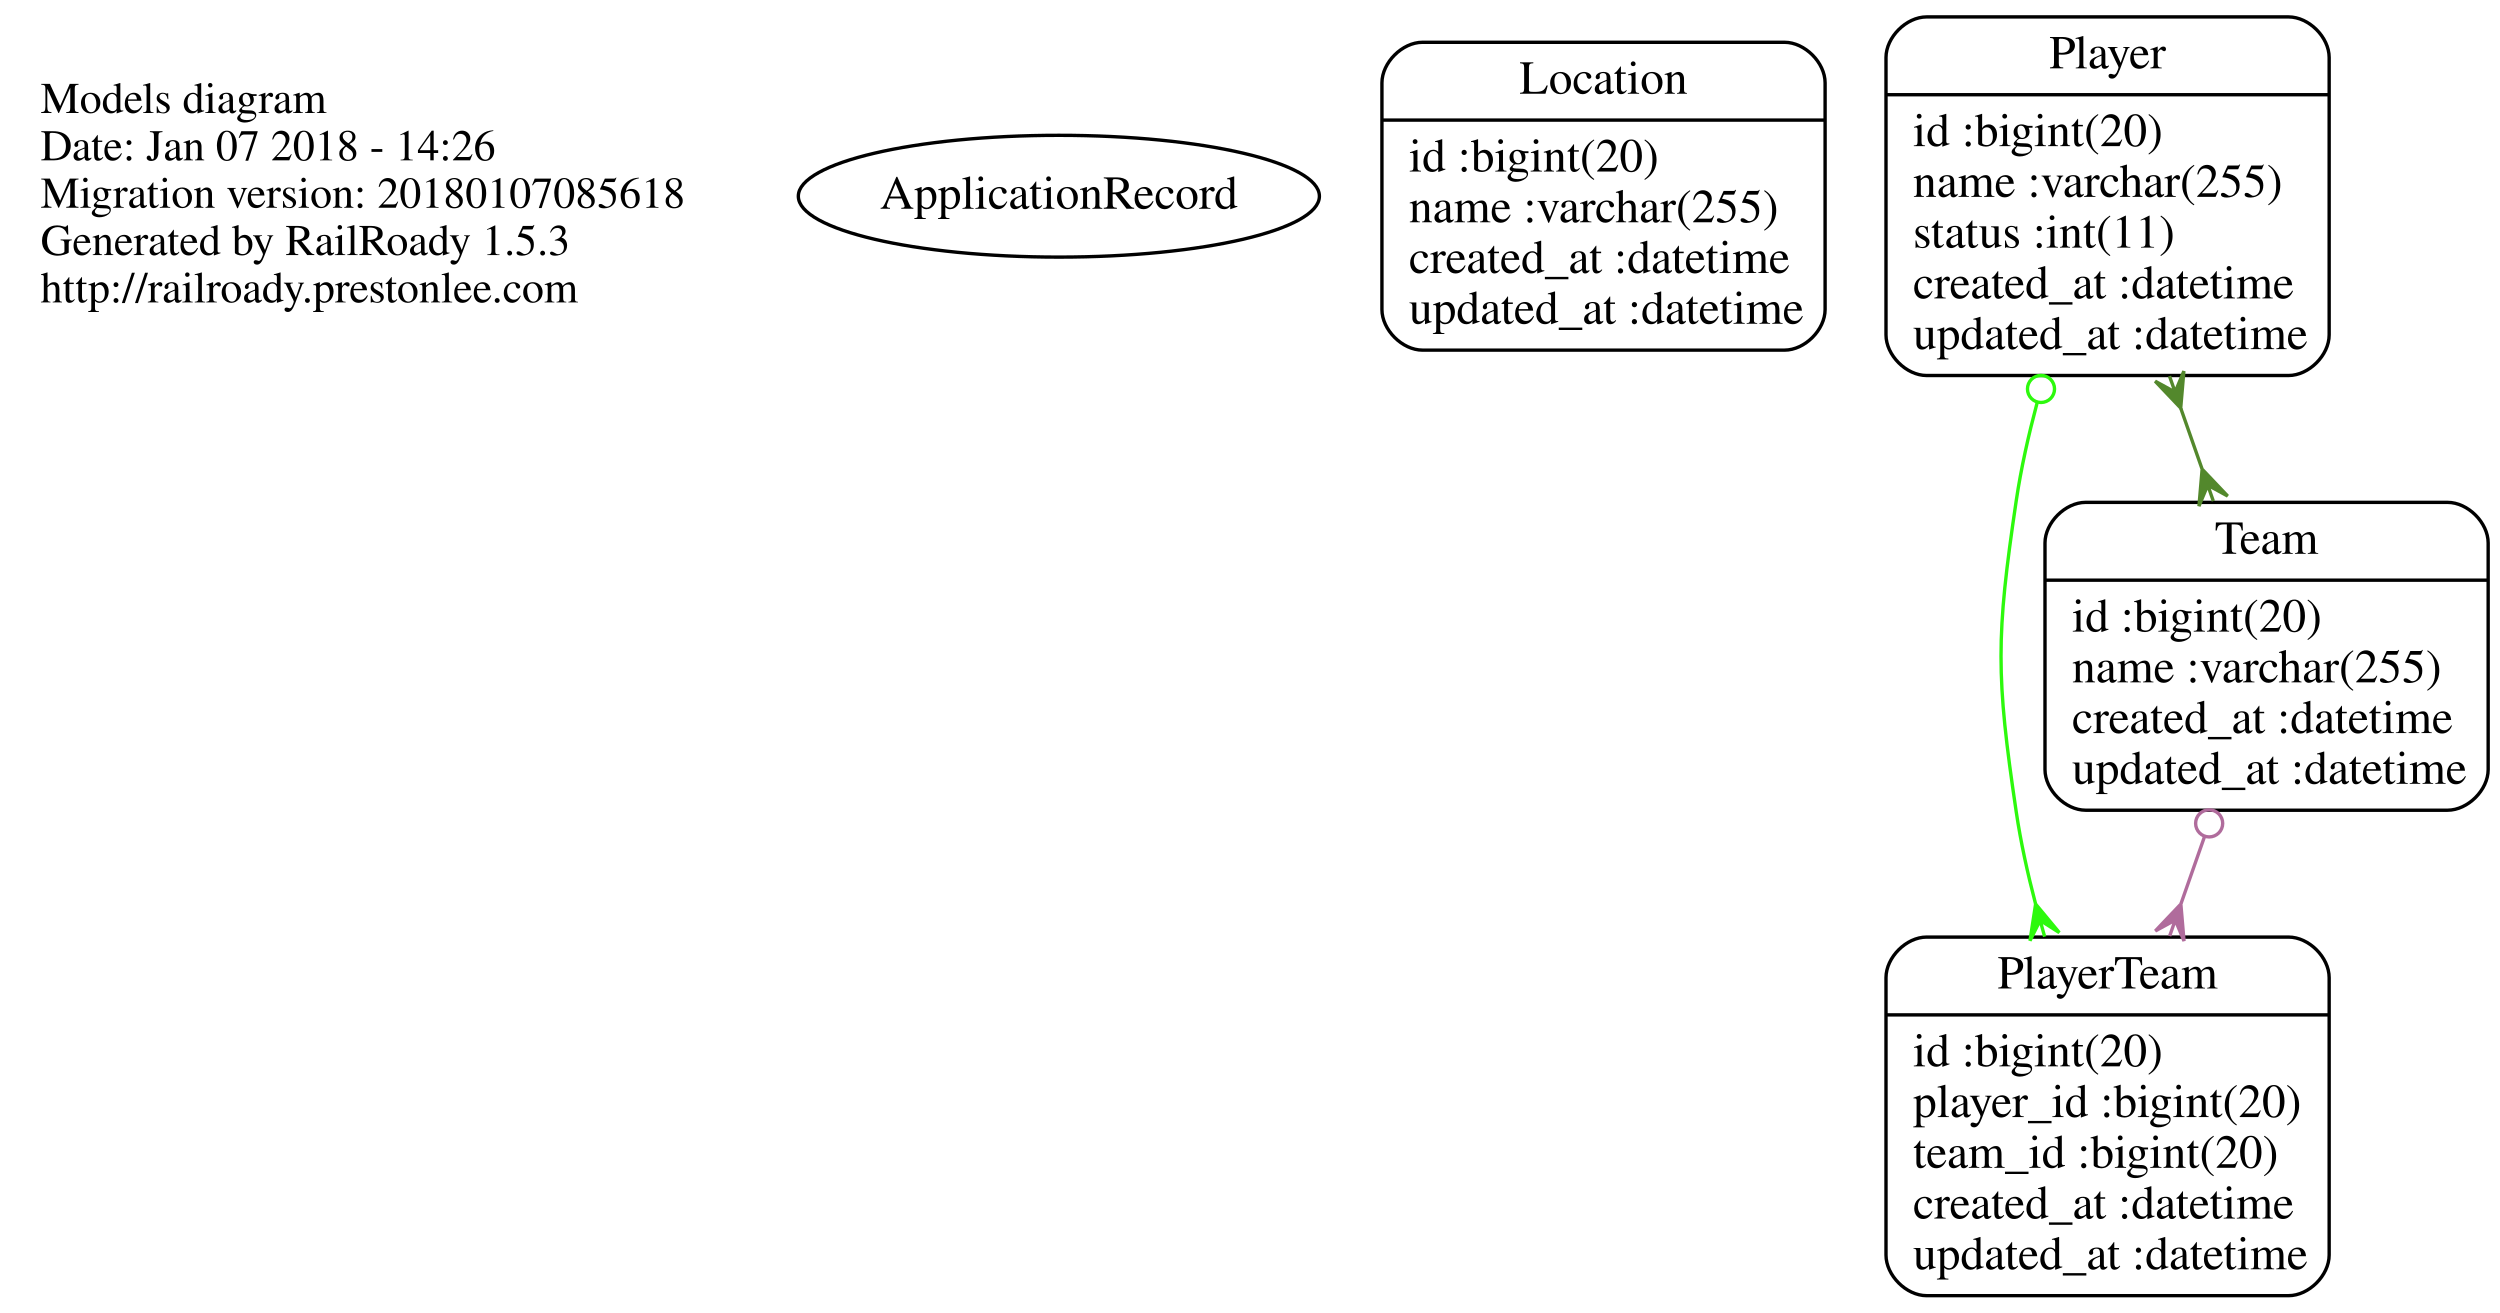
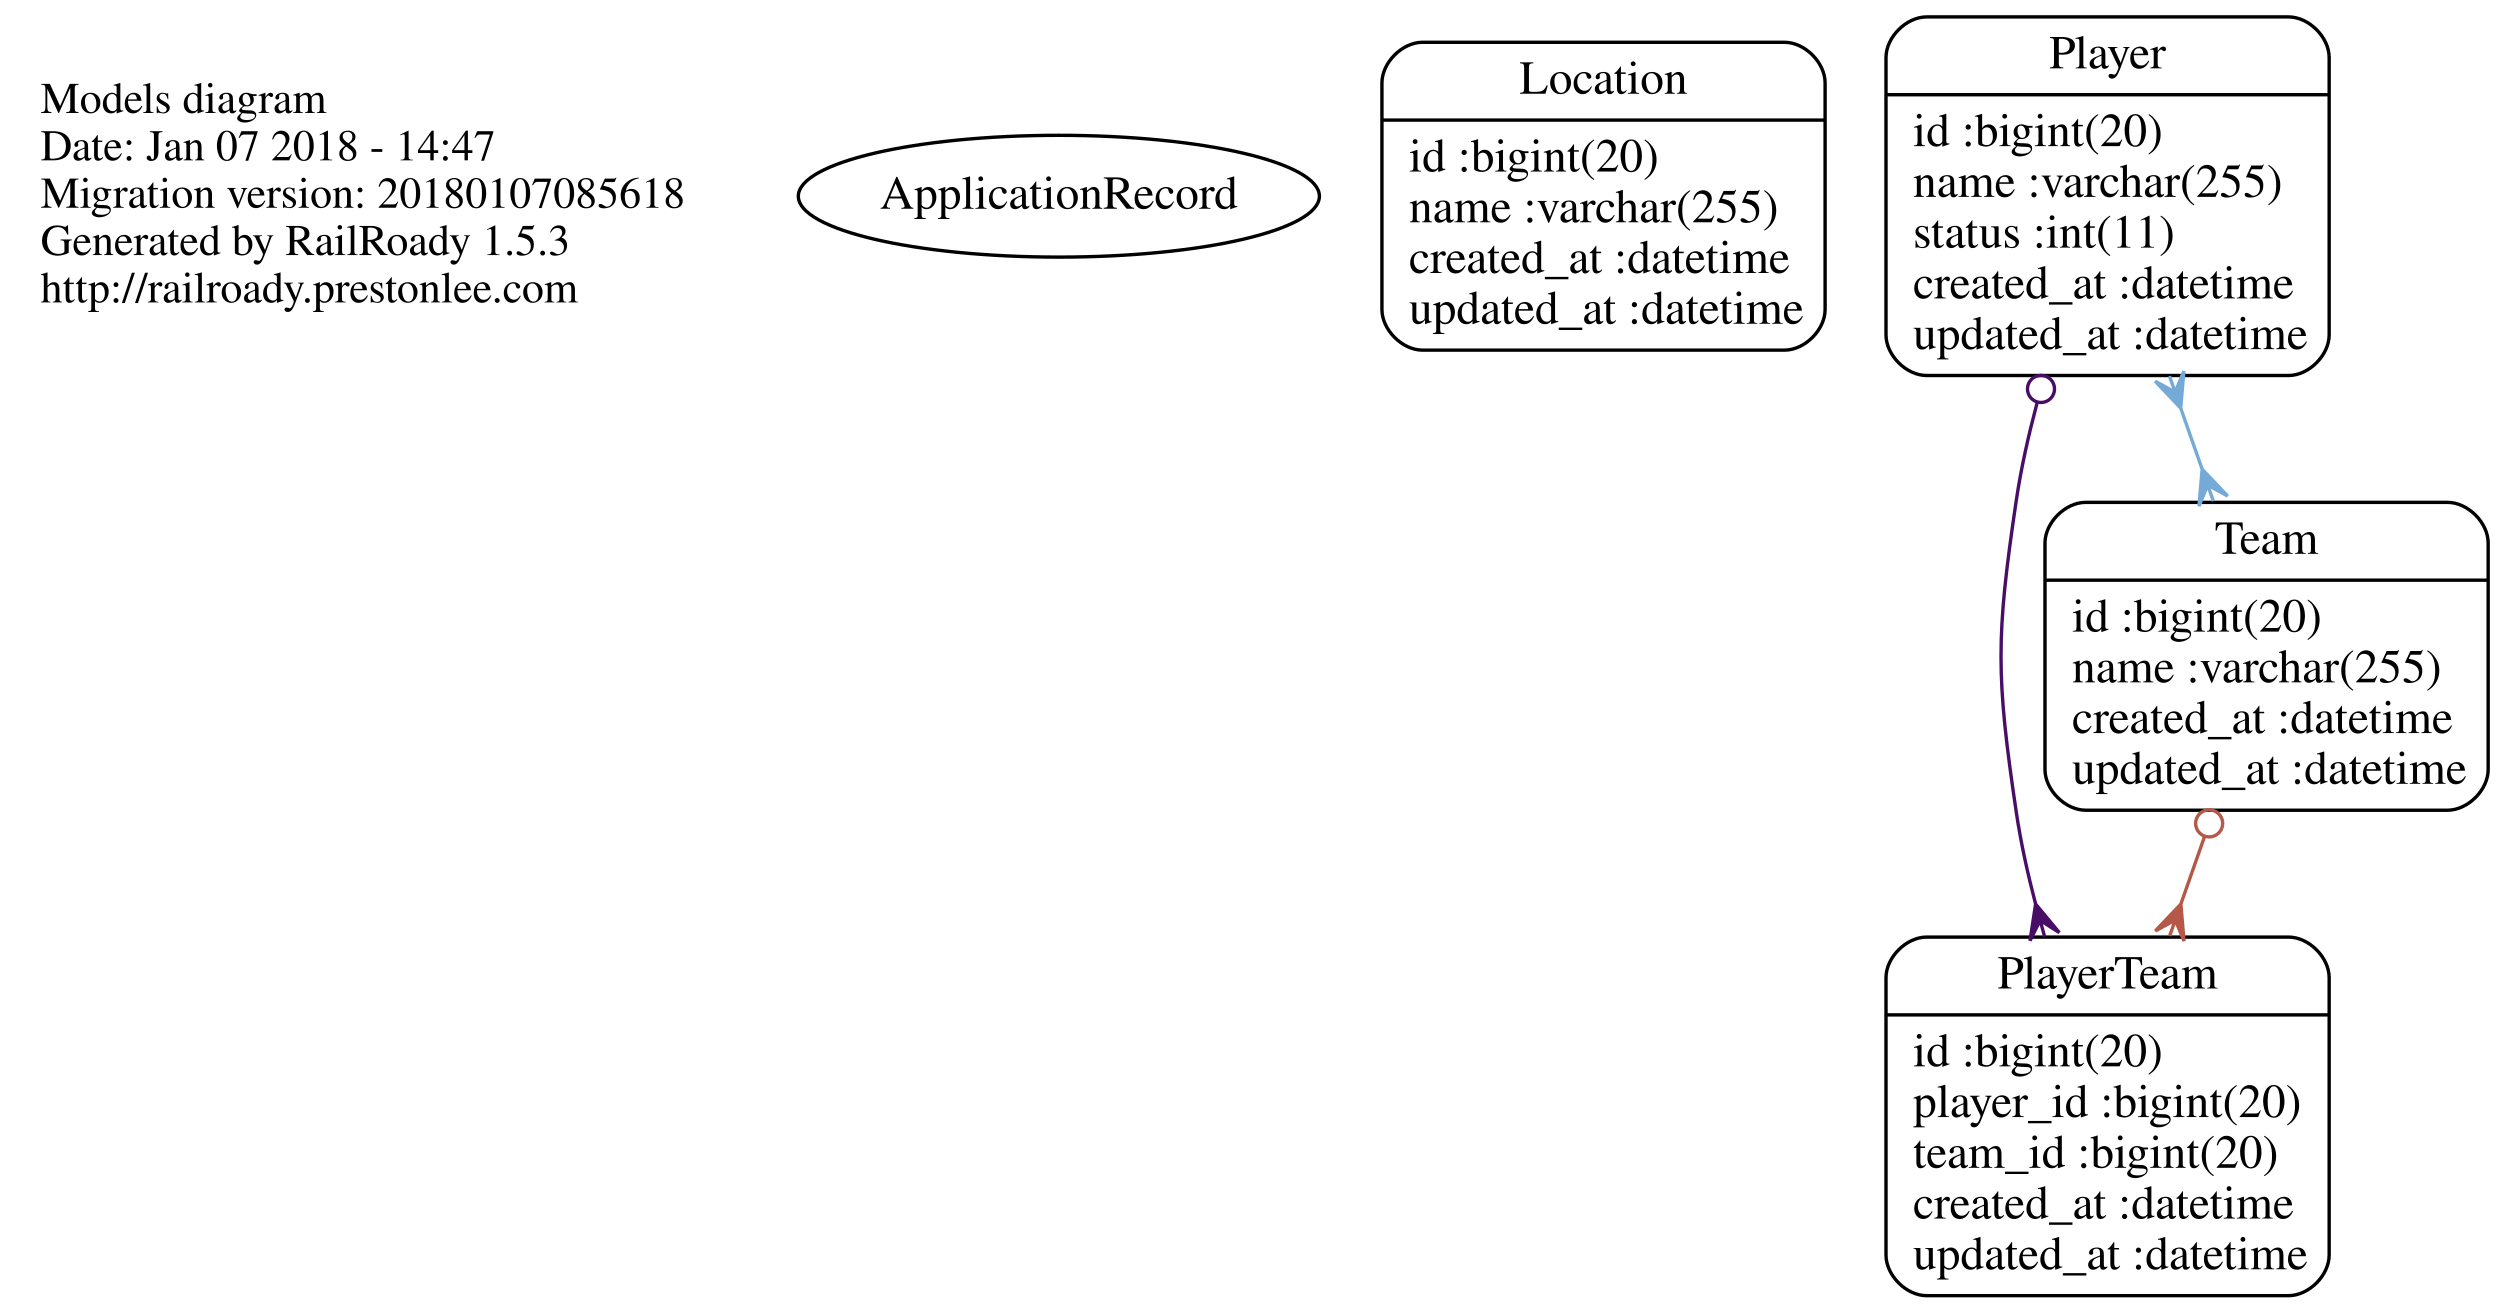
<svg xmlns="http://www.w3.org/2000/svg" width="739pt" height="388pt" viewBox="0.00 0.00 739.00 388.00">
  <g id="graph0" class="graph" transform="scale(1 1) rotate(0) translate(4 384)">
    <polygon fill="none" stroke="none" points="-4,4 -4,-384 735,-384 735,4 -4,4" />
    <g id="node1" class="node">
      <text text-anchor="start" x="8" y="-350.6" font-family="Times,serif" font-size="13.00">Models diagram</text>
-       <text text-anchor="start" x="8" y="-336.6" font-family="Times,serif" font-size="13.00">Date: Jan 07 2018 - 14:26</text>
+       <text text-anchor="start" x="8" y="-336.6" font-family="Times,serif" font-size="13.00">Date: Jan 07 2018 - 14:47</text>
      <text text-anchor="start" x="8" y="-322.6" font-family="Times,serif" font-size="13.00">Migration version: 20180107085618</text>
      <text text-anchor="start" x="8" y="-308.6" font-family="Times,serif" font-size="13.00">Generated by RailRoady 1.5.3</text>
      <text text-anchor="start" x="8" y="-294.6" font-family="Times,serif" font-size="13.00">http://railroady.prestonlee.com</text>
    </g>
    <g id="node2" class="node">
      <ellipse fill="none" stroke="black" cx="309" cy="-326" rx="77.015" ry="18" />
      <text text-anchor="middle" x="309" y="-322.3" font-family="Times,serif" font-size="14.00">ApplicationRecord</text>
    </g>
    <g id="node3" class="node">
      <path fill="none" stroke="black" d="M416.5,-280.5C416.5,-280.5 523.5,-280.5 523.5,-280.5 529.5,-280.5 535.5,-286.5 535.5,-292.5 535.5,-292.5 535.5,-359.5 535.5,-359.5 535.5,-365.5 529.5,-371.5 523.5,-371.5 523.5,-371.5 416.5,-371.5 416.5,-371.5 410.5,-371.5 404.5,-365.5 404.5,-359.5 404.5,-359.5 404.5,-292.5 404.5,-292.5 404.5,-286.5 410.5,-280.5 416.5,-280.5" />
      <text text-anchor="middle" x="470" y="-356.3" font-family="Times,serif" font-size="14.00">Location</text>
      <polyline fill="none" stroke="black" points="404.5,-348.5 535.5,-348.5 " />
      <text text-anchor="start" x="412.5" y="-333.3" font-family="Times,serif" font-size="14.00">id :bigint(20)</text>
      <text text-anchor="start" x="412.5" y="-318.3" font-family="Times,serif" font-size="14.00">name :varchar(255)</text>
      <text text-anchor="start" x="412.5" y="-303.3" font-family="Times,serif" font-size="14.00">created_at :datetime</text>
      <text text-anchor="start" x="412.5" y="-288.3" font-family="Times,serif" font-size="14.00">updated_at :datetime</text>
    </g>
    <g id="node4" class="node">
      <path fill="none" stroke="black" d="M565.5,-273C565.5,-273 672.5,-273 672.5,-273 678.5,-273 684.5,-279 684.5,-285 684.5,-285 684.5,-367 684.5,-367 684.5,-373 678.5,-379 672.5,-379 672.5,-379 565.5,-379 565.5,-379 559.5,-379 553.5,-373 553.5,-367 553.5,-367 553.5,-285 553.5,-285 553.5,-279 559.5,-273 565.5,-273" />
      <text text-anchor="middle" x="619" y="-363.8" font-family="Times,serif" font-size="14.00">Player</text>
      <polyline fill="none" stroke="black" points="553.5,-356 684.5,-356 " />
      <text text-anchor="start" x="561.5" y="-340.8" font-family="Times,serif" font-size="14.00">id :bigint(20)</text>
      <text text-anchor="start" x="561.5" y="-325.8" font-family="Times,serif" font-size="14.00">name :varchar(255)</text>
      <text text-anchor="start" x="561.5" y="-310.8" font-family="Times,serif" font-size="14.00">status :int(11)</text>
      <text text-anchor="start" x="561.5" y="-295.8" font-family="Times,serif" font-size="14.00">created_at :datetime</text>
      <text text-anchor="start" x="561.5" y="-280.8" font-family="Times,serif" font-size="14.00">updated_at :datetime</text>
    </g>
    <g id="node5" class="node">
      <path fill="none" stroke="black" d="M565.5,-1C565.5,-1 672.5,-1 672.5,-1 678.5,-1 684.5,-7 684.5,-13 684.5,-13 684.5,-95 684.5,-95 684.5,-101 678.5,-107 672.5,-107 672.5,-107 565.5,-107 565.5,-107 559.5,-107 553.5,-101 553.5,-95 553.5,-95 553.5,-13 553.5,-13 553.5,-7 559.5,-1 565.5,-1" />
      <text text-anchor="middle" x="619" y="-91.8" font-family="Times,serif" font-size="14.00">PlayerTeam</text>
      <polyline fill="none" stroke="black" points="553.5,-84 684.5,-84 " />
      <text text-anchor="start" x="561.5" y="-68.8" font-family="Times,serif" font-size="14.00">id :bigint(20)</text>
      <text text-anchor="start" x="561.5" y="-53.8" font-family="Times,serif" font-size="14.00">player_id :bigint(20)</text>
      <text text-anchor="start" x="561.5" y="-38.8" font-family="Times,serif" font-size="14.00">team_id :bigint(20)</text>
      <text text-anchor="start" x="561.5" y="-23.8" font-family="Times,serif" font-size="14.00">created_at :datetime</text>
      <text text-anchor="start" x="561.5" y="-8.8" font-family="Times,serif" font-size="14.00">updated_at :datetime</text>
    </g>
    <g id="edge1" class="edge">
-       <path fill="none" stroke="#2df90d" d="M598.173,-264.925C595.613,-255.355 593.407,-245.483 592,-236 586,-195.554 586,-184.446 592,-144 593.322,-135.086 595.352,-125.828 597.716,-116.8" />
-       <ellipse fill="none" stroke="#2df90d" cx="599.32" cy="-269.026" rx="4" ry="4" />
-       <polygon fill="#2df90d" stroke="#2df90d" points="597.728,-116.759 604.734,-108.323 599.062,-111.94 600.397,-107.122 600.397,-107.122 600.397,-107.122 599.062,-111.94 596.06,-105.921 597.728,-116.759 597.728,-116.759" />
+       <path fill="none" stroke="#480d67" d="M598.173,-264.925C595.613,-255.355 593.407,-245.483 592,-236 586,-195.554 586,-184.446 592,-144 593.322,-135.086 595.352,-125.828 597.716,-116.8" />
+       <ellipse fill="none" stroke="#480d67" cx="599.32" cy="-269.026" rx="4" ry="4" />
+       <polygon fill="#480d67" stroke="#480d67" points="597.728,-116.759 604.734,-108.323 599.062,-111.94 600.397,-107.122 600.397,-107.122 600.397,-107.122 599.062,-111.94 596.06,-105.921 597.728,-116.759 597.728,-116.759" />
    </g>
    <g id="node6" class="node">
      <path fill="none" stroke="black" d="M612.5,-144.5C612.5,-144.5 719.5,-144.5 719.5,-144.5 725.5,-144.5 731.5,-150.5 731.5,-156.5 731.5,-156.5 731.5,-223.5 731.5,-223.5 731.5,-229.5 725.5,-235.5 719.5,-235.5 719.5,-235.5 612.5,-235.5 612.5,-235.5 606.5,-235.5 600.5,-229.5 600.5,-223.5 600.5,-223.5 600.5,-156.5 600.5,-156.5 600.5,-150.5 606.5,-144.5 612.5,-144.5" />
      <text text-anchor="middle" x="666" y="-220.3" font-family="Times,serif" font-size="14.00">Team</text>
      <polyline fill="none" stroke="black" points="600.5,-212.5 731.5,-212.5 " />
      <text text-anchor="start" x="608.5" y="-197.3" font-family="Times,serif" font-size="14.00">id :bigint(20)</text>
      <text text-anchor="start" x="608.5" y="-182.3" font-family="Times,serif" font-size="14.00">name :varchar(255)</text>
      <text text-anchor="start" x="608.5" y="-167.3" font-family="Times,serif" font-size="14.00">created_at :datetime</text>
      <text text-anchor="start" x="608.5" y="-152.3" font-family="Times,serif" font-size="14.00">updated_at :datetime</text>
    </g>
    <g id="edge2" class="edge">
-       <path fill="none" stroke="#53882c" d="M640.653,-263.266C642.728,-257.351 644.821,-251.382 646.869,-245.543" />
-       <polygon fill="#53882c" stroke="#53882c" points="640.616,-263.372 633.06,-271.319 638.961,-268.09 637.306,-272.808 637.306,-272.808 637.306,-272.808 638.961,-268.09 641.552,-274.298 640.616,-263.372 640.616,-263.372" />
-       <polygon fill="#53882c" stroke="#53882c" points="646.951,-245.31 654.507,-237.363 648.606,-240.592 650.261,-235.873 650.261,-235.873 650.261,-235.873 648.606,-240.592 646.014,-234.384 646.951,-245.31 646.951,-245.31" />
+       <path fill="none" stroke="#76aad6" d="M640.653,-263.266C642.728,-257.351 644.821,-251.382 646.869,-245.543" />
+       <polygon fill="#76aad6" stroke="#76aad6" points="640.616,-263.372 633.06,-271.319 638.961,-268.09 637.306,-272.808 637.306,-272.808 637.306,-272.808 638.961,-268.09 641.552,-274.298 640.616,-263.372 640.616,-263.372" />
+       <polygon fill="#76aad6" stroke="#76aad6" points="646.951,-245.31 654.507,-237.363 648.606,-240.592 650.261,-235.873 650.261,-235.873 650.261,-235.873 648.606,-240.592 646.014,-234.384 646.951,-245.31 646.951,-245.31" />
    </g>
    <g id="edge3" class="edge">
-       <path fill="none" stroke="#b06c9c" d="M647.67,-136.739C645.392,-130.247 643.047,-123.56 640.725,-116.939" />
-       <ellipse fill="none" stroke="#b06c9c" cx="649.026" cy="-140.605" rx="4" ry="4" />
-       <polygon fill="#b06c9c" stroke="#b06c9c" points="640.66,-116.754 641.597,-105.828 639.005,-112.036 637.35,-107.318 637.35,-107.318 637.35,-107.318 639.005,-112.036 633.104,-108.807 640.66,-116.754 640.66,-116.754" />
+       <path fill="none" stroke="#b55848" d="M647.67,-136.739C645.392,-130.247 643.047,-123.56 640.725,-116.939" />
+       <ellipse fill="none" stroke="#b55848" cx="649.026" cy="-140.605" rx="4" ry="4" />
+       <polygon fill="#b55848" stroke="#b55848" points="640.66,-116.754 641.597,-105.828 639.005,-112.036 637.35,-107.318 637.35,-107.318 637.35,-107.318 639.005,-112.036 633.104,-108.807 640.66,-116.754 640.66,-116.754" />
    </g>
  </g>
</svg>
